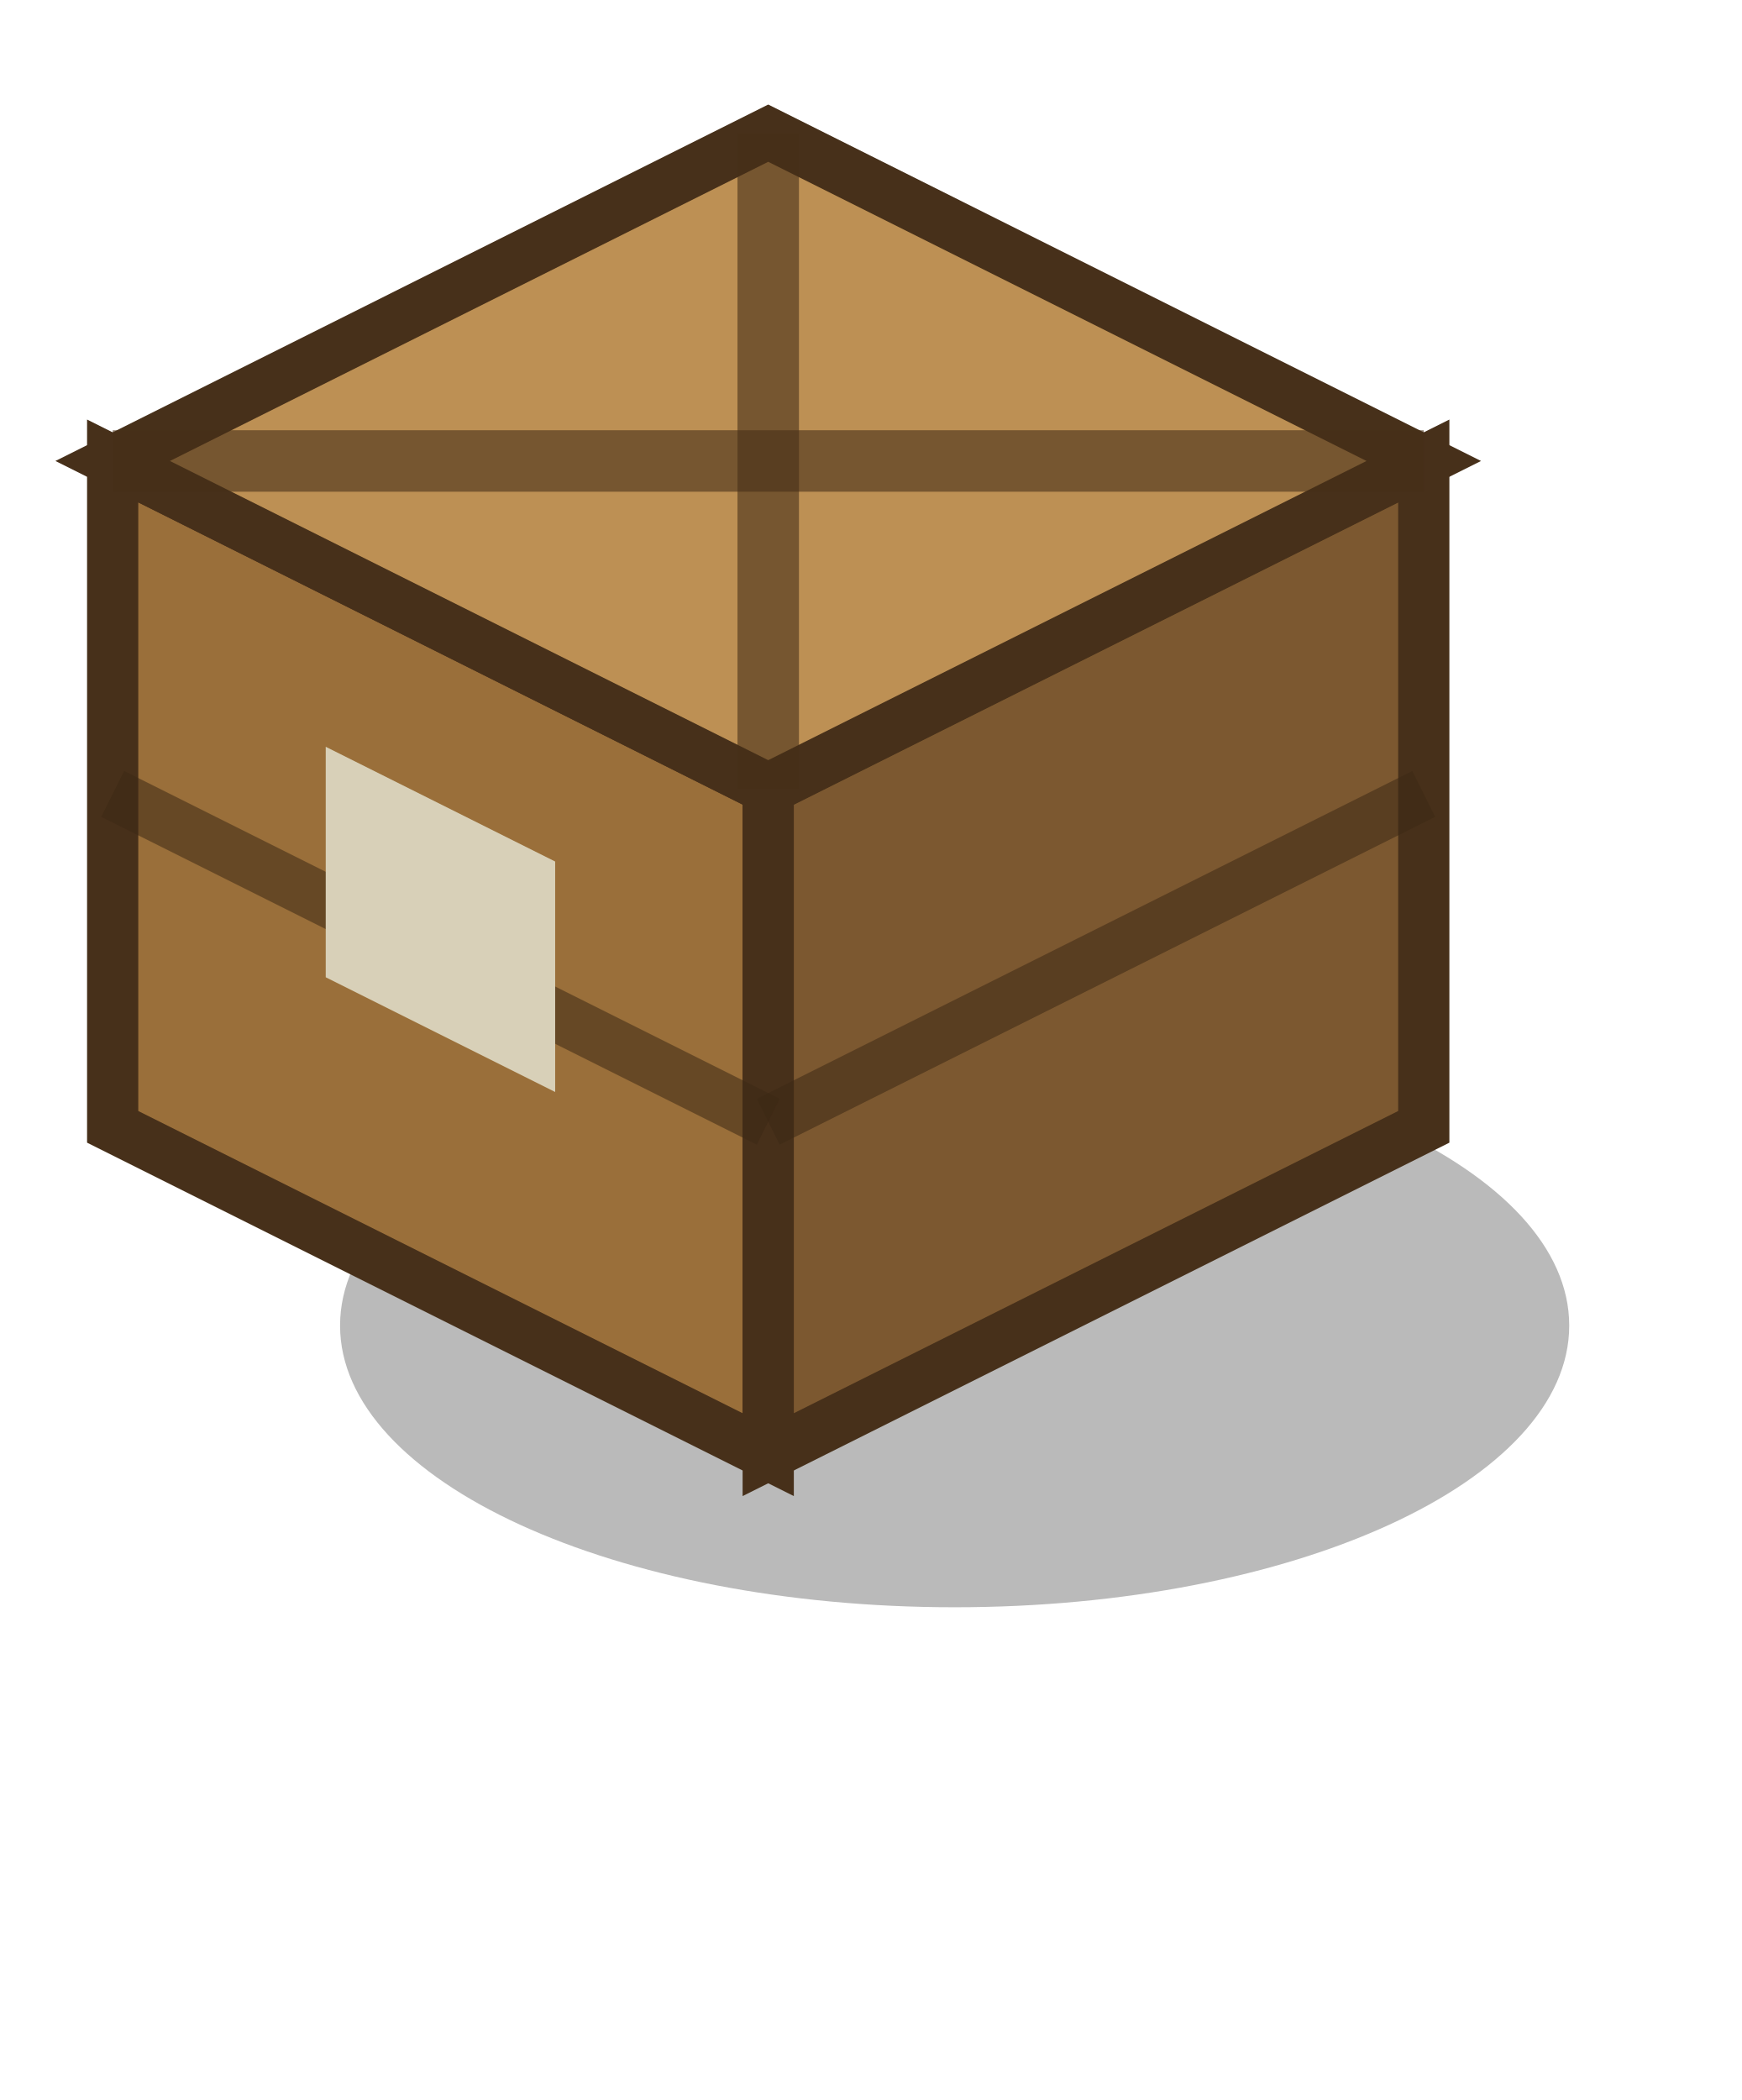
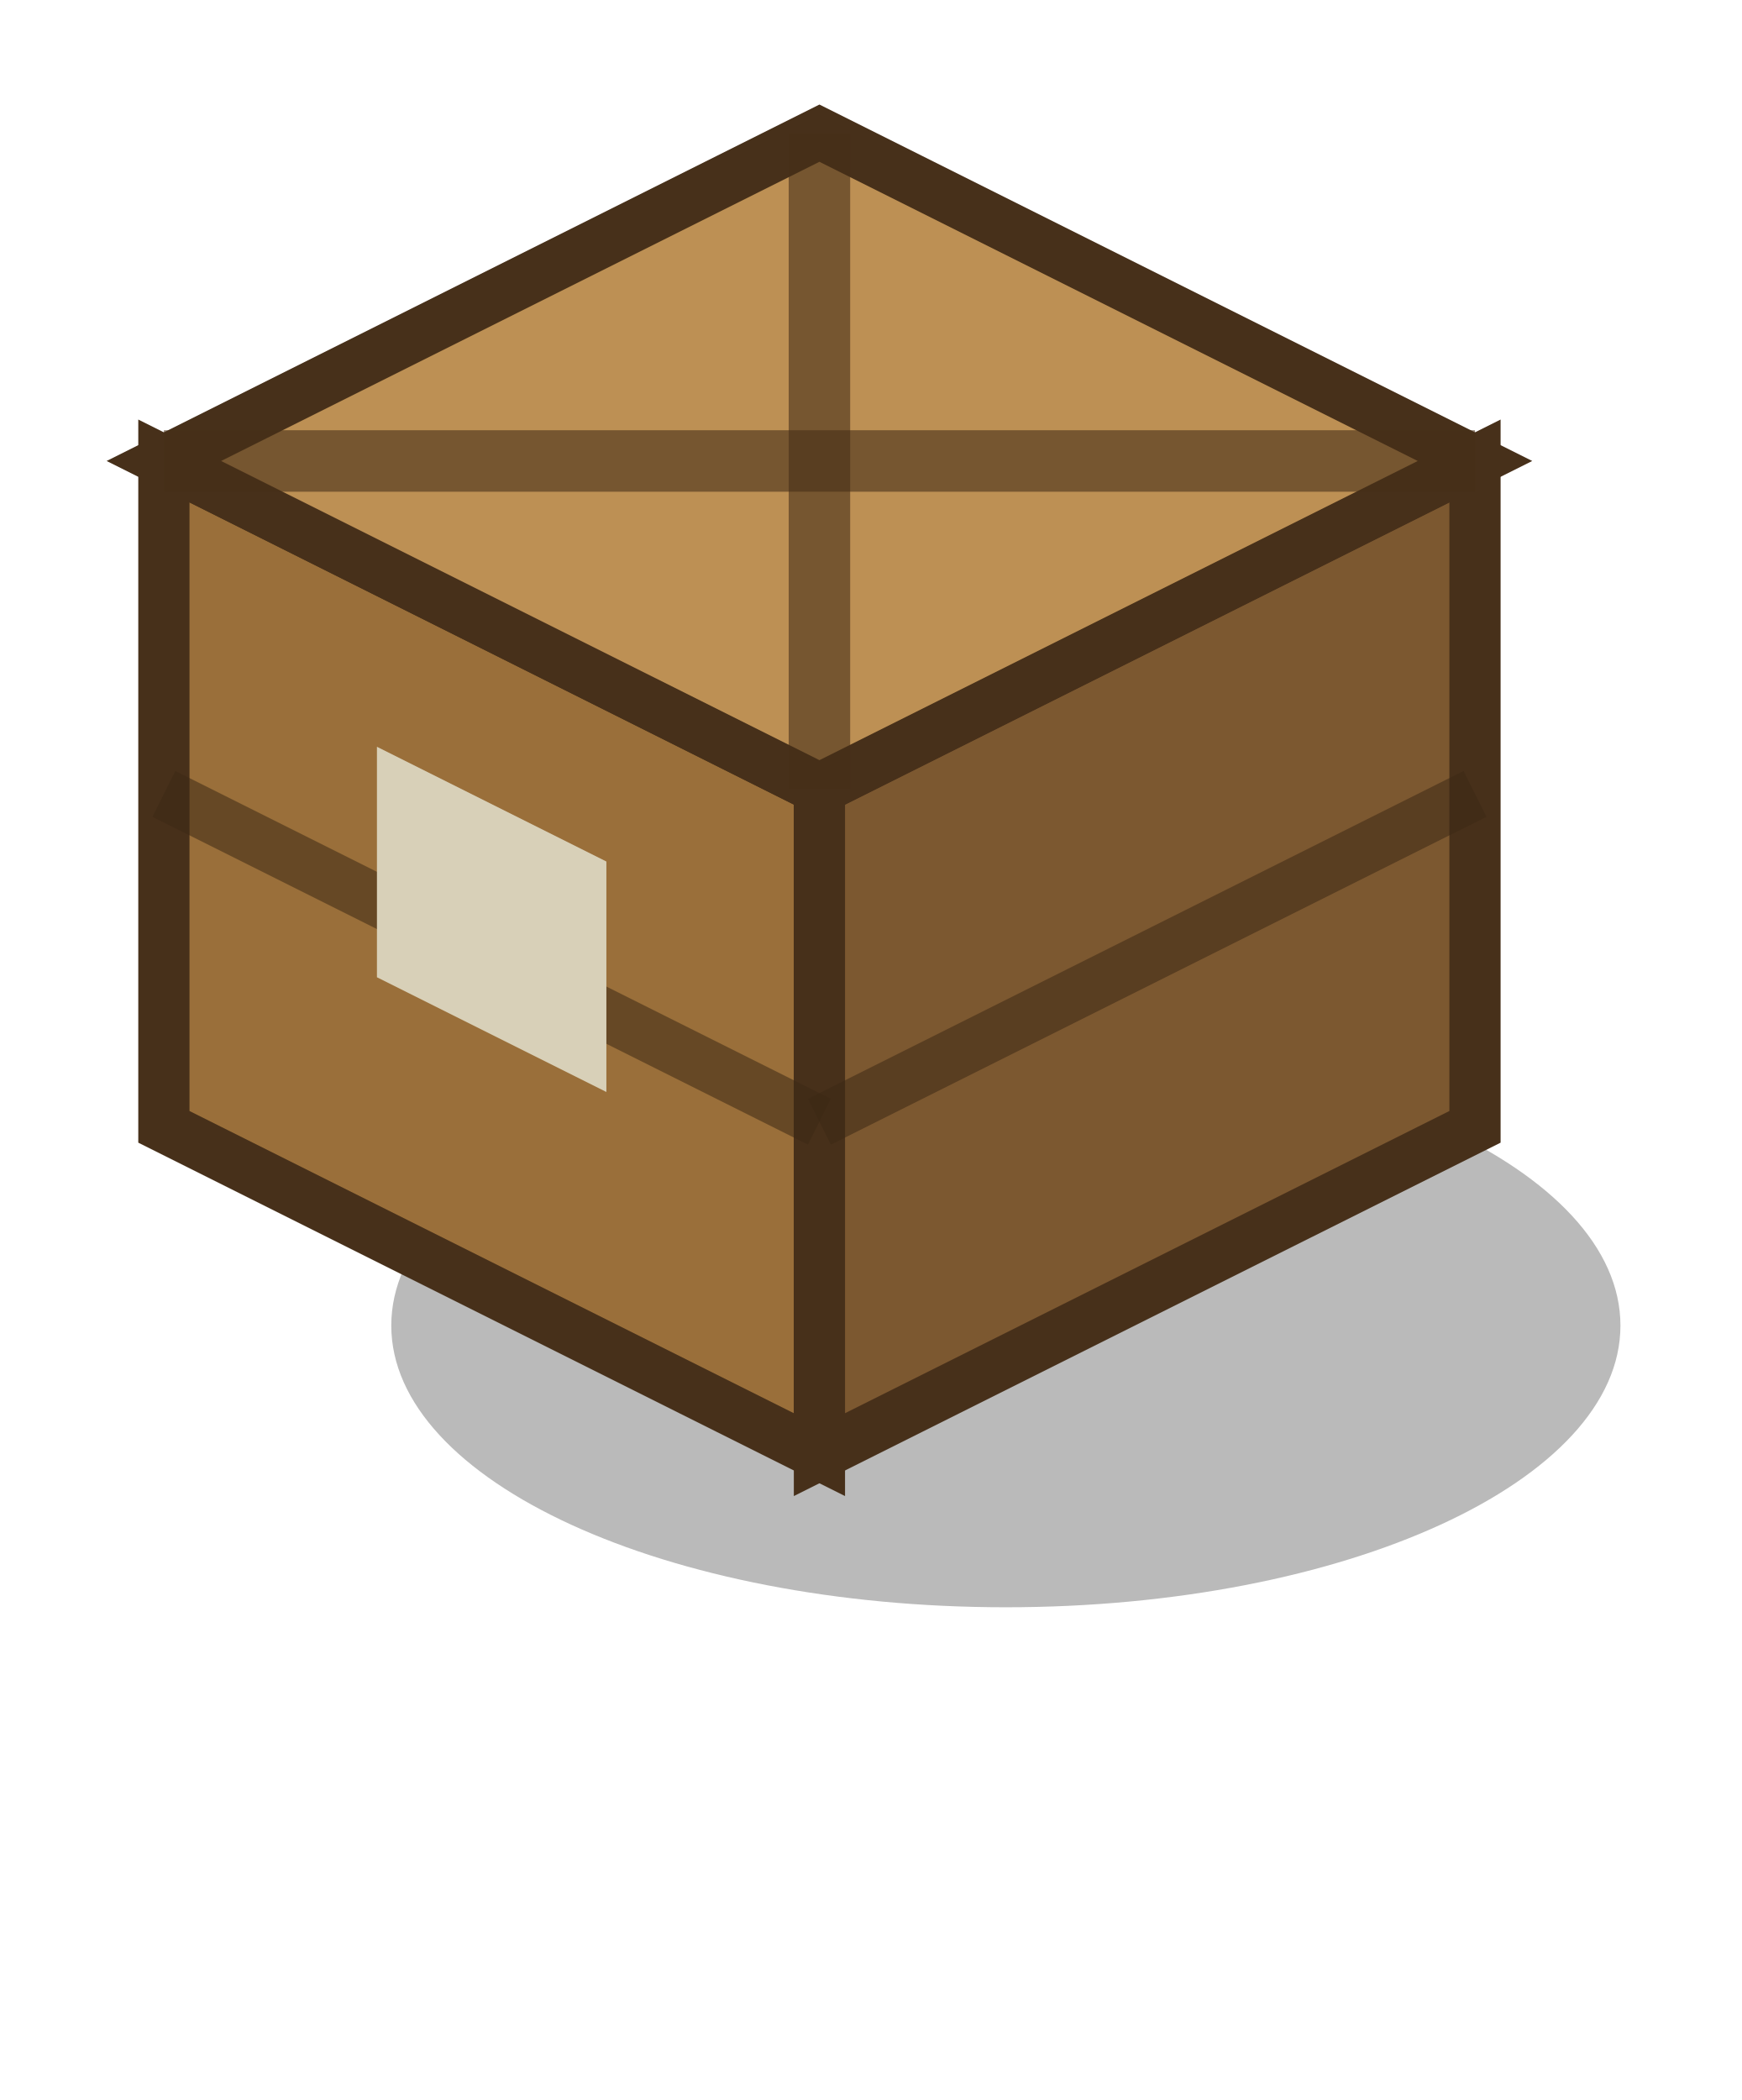
- <svg xmlns="http://www.w3.org/2000/svg" width="34" height="41" viewBox="-15 -22 34 41">
+ <svg xmlns="http://www.w3.org/2000/svg" width="34" height="41" viewBox="-16 -22 34 41">
  <path d="M15.64 3.88A12 5.5 0 1 1 -8.36 3.88A12 5.5 0 1 1 15.64 3.88" fill="rgba(0,0,0,.27)" />
  <path d="M-12.8 0L0 6.4L0 -6.6L-12.8 -13Z" fill="#9a6f3a" />
  <path d="M-12.8 0L0 6.4L0 -6.6L-12.8 -13Z" fill="none" stroke="#47301a" stroke-width="1" />
  <path d="M12.8 0L0 6.4L0 -6.6L12.8 -13Z" fill="#7c5830" />
  <path d="M12.8 0L0 6.4L0 -6.6L12.8 -13Z" fill="none" stroke="#47301a" stroke-width="1" />
  <path d="M0 -19.4L12.8 -13L0 -6.6L-12.8 -13Z" fill="#bd9054" />
  <path d="M0 -19.4L12.8 -13L0 -6.6L-12.8 -13Z" fill="none" stroke="#47301a" stroke-width="1" />
  <path d="M-12.8 -6.5L0 -0.1" fill="none" stroke="rgba(60,40,20,.55)" stroke-width="1" />
  <path d="M12.8 -6.5L0 -0.1" fill="none" stroke="rgba(60,40,20,.55)" stroke-width="1" />
  <path d="M0 -19.4L0 -6.6" fill="none" stroke="rgba(70,48,24,.6)" stroke-width="1.2" />
  <path d="M12.8 -13L-12.8 -13" fill="none" stroke="rgba(70,48,24,.6)" stroke-width="1.2" />
  <path d="M-8.64 -2.92L-4.16 -0.68L-4.16 -5.18L-8.64 -7.42Z" fill="#d8d0b8" />
</svg>
